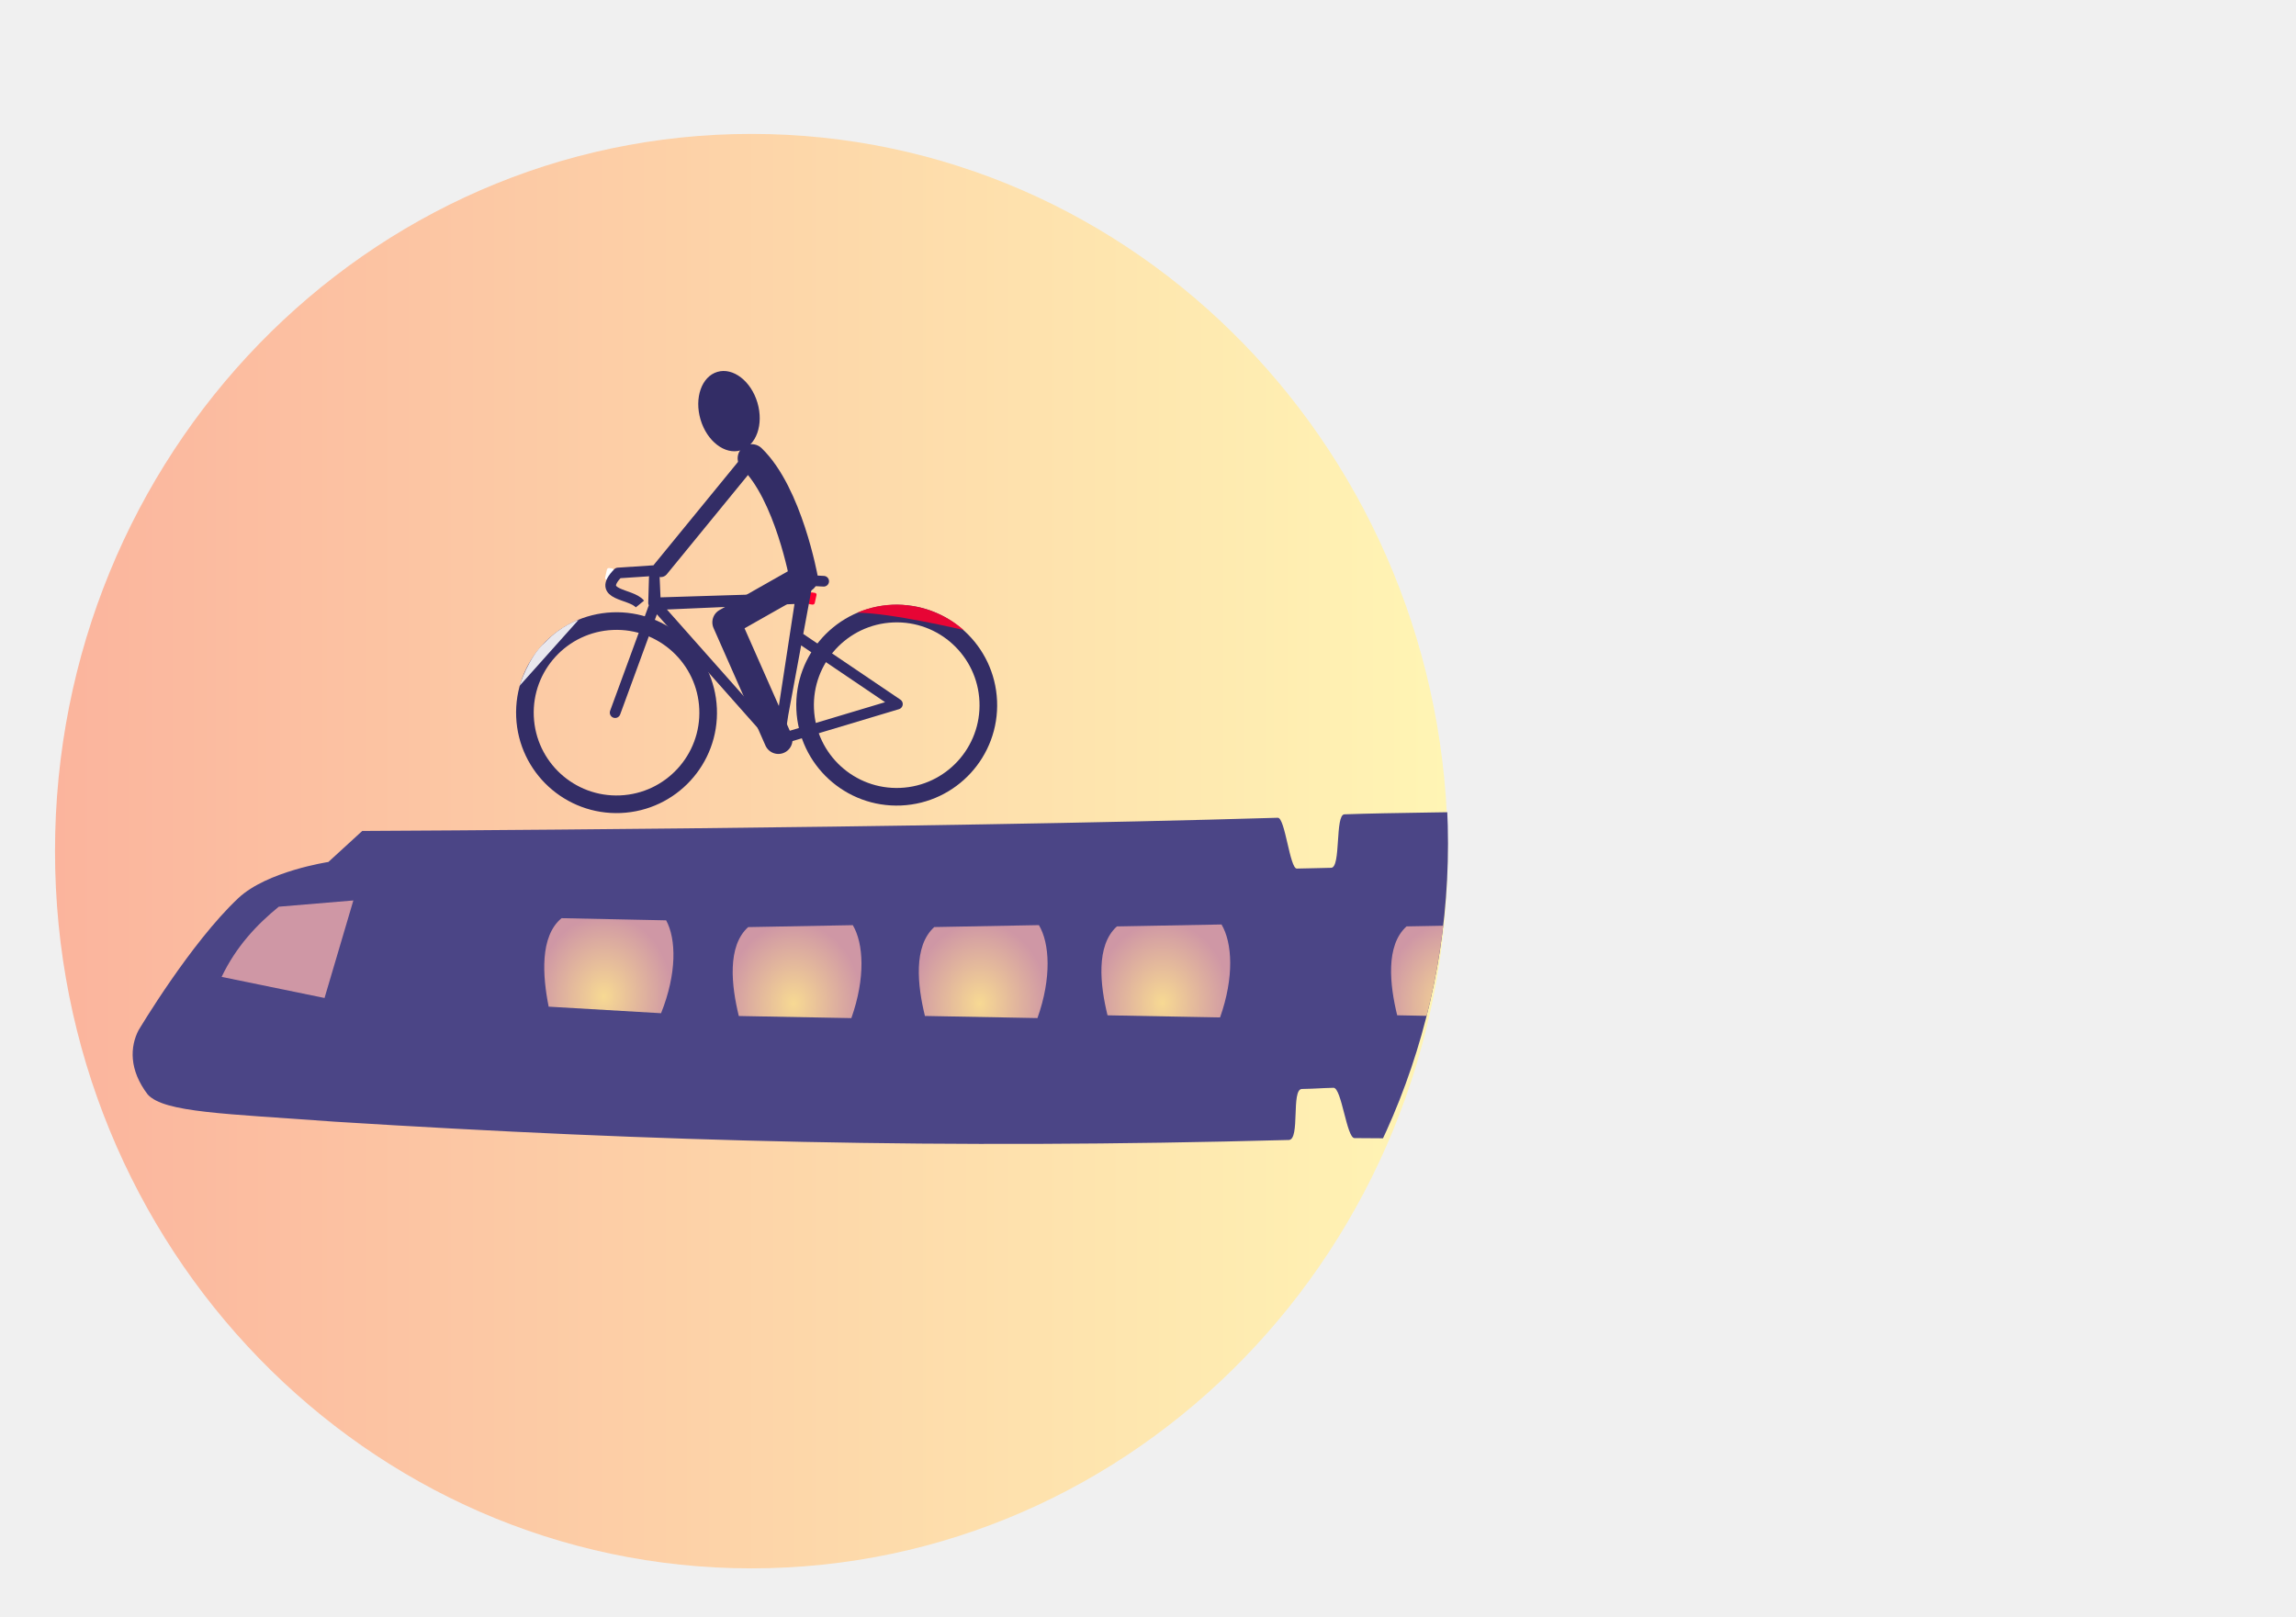
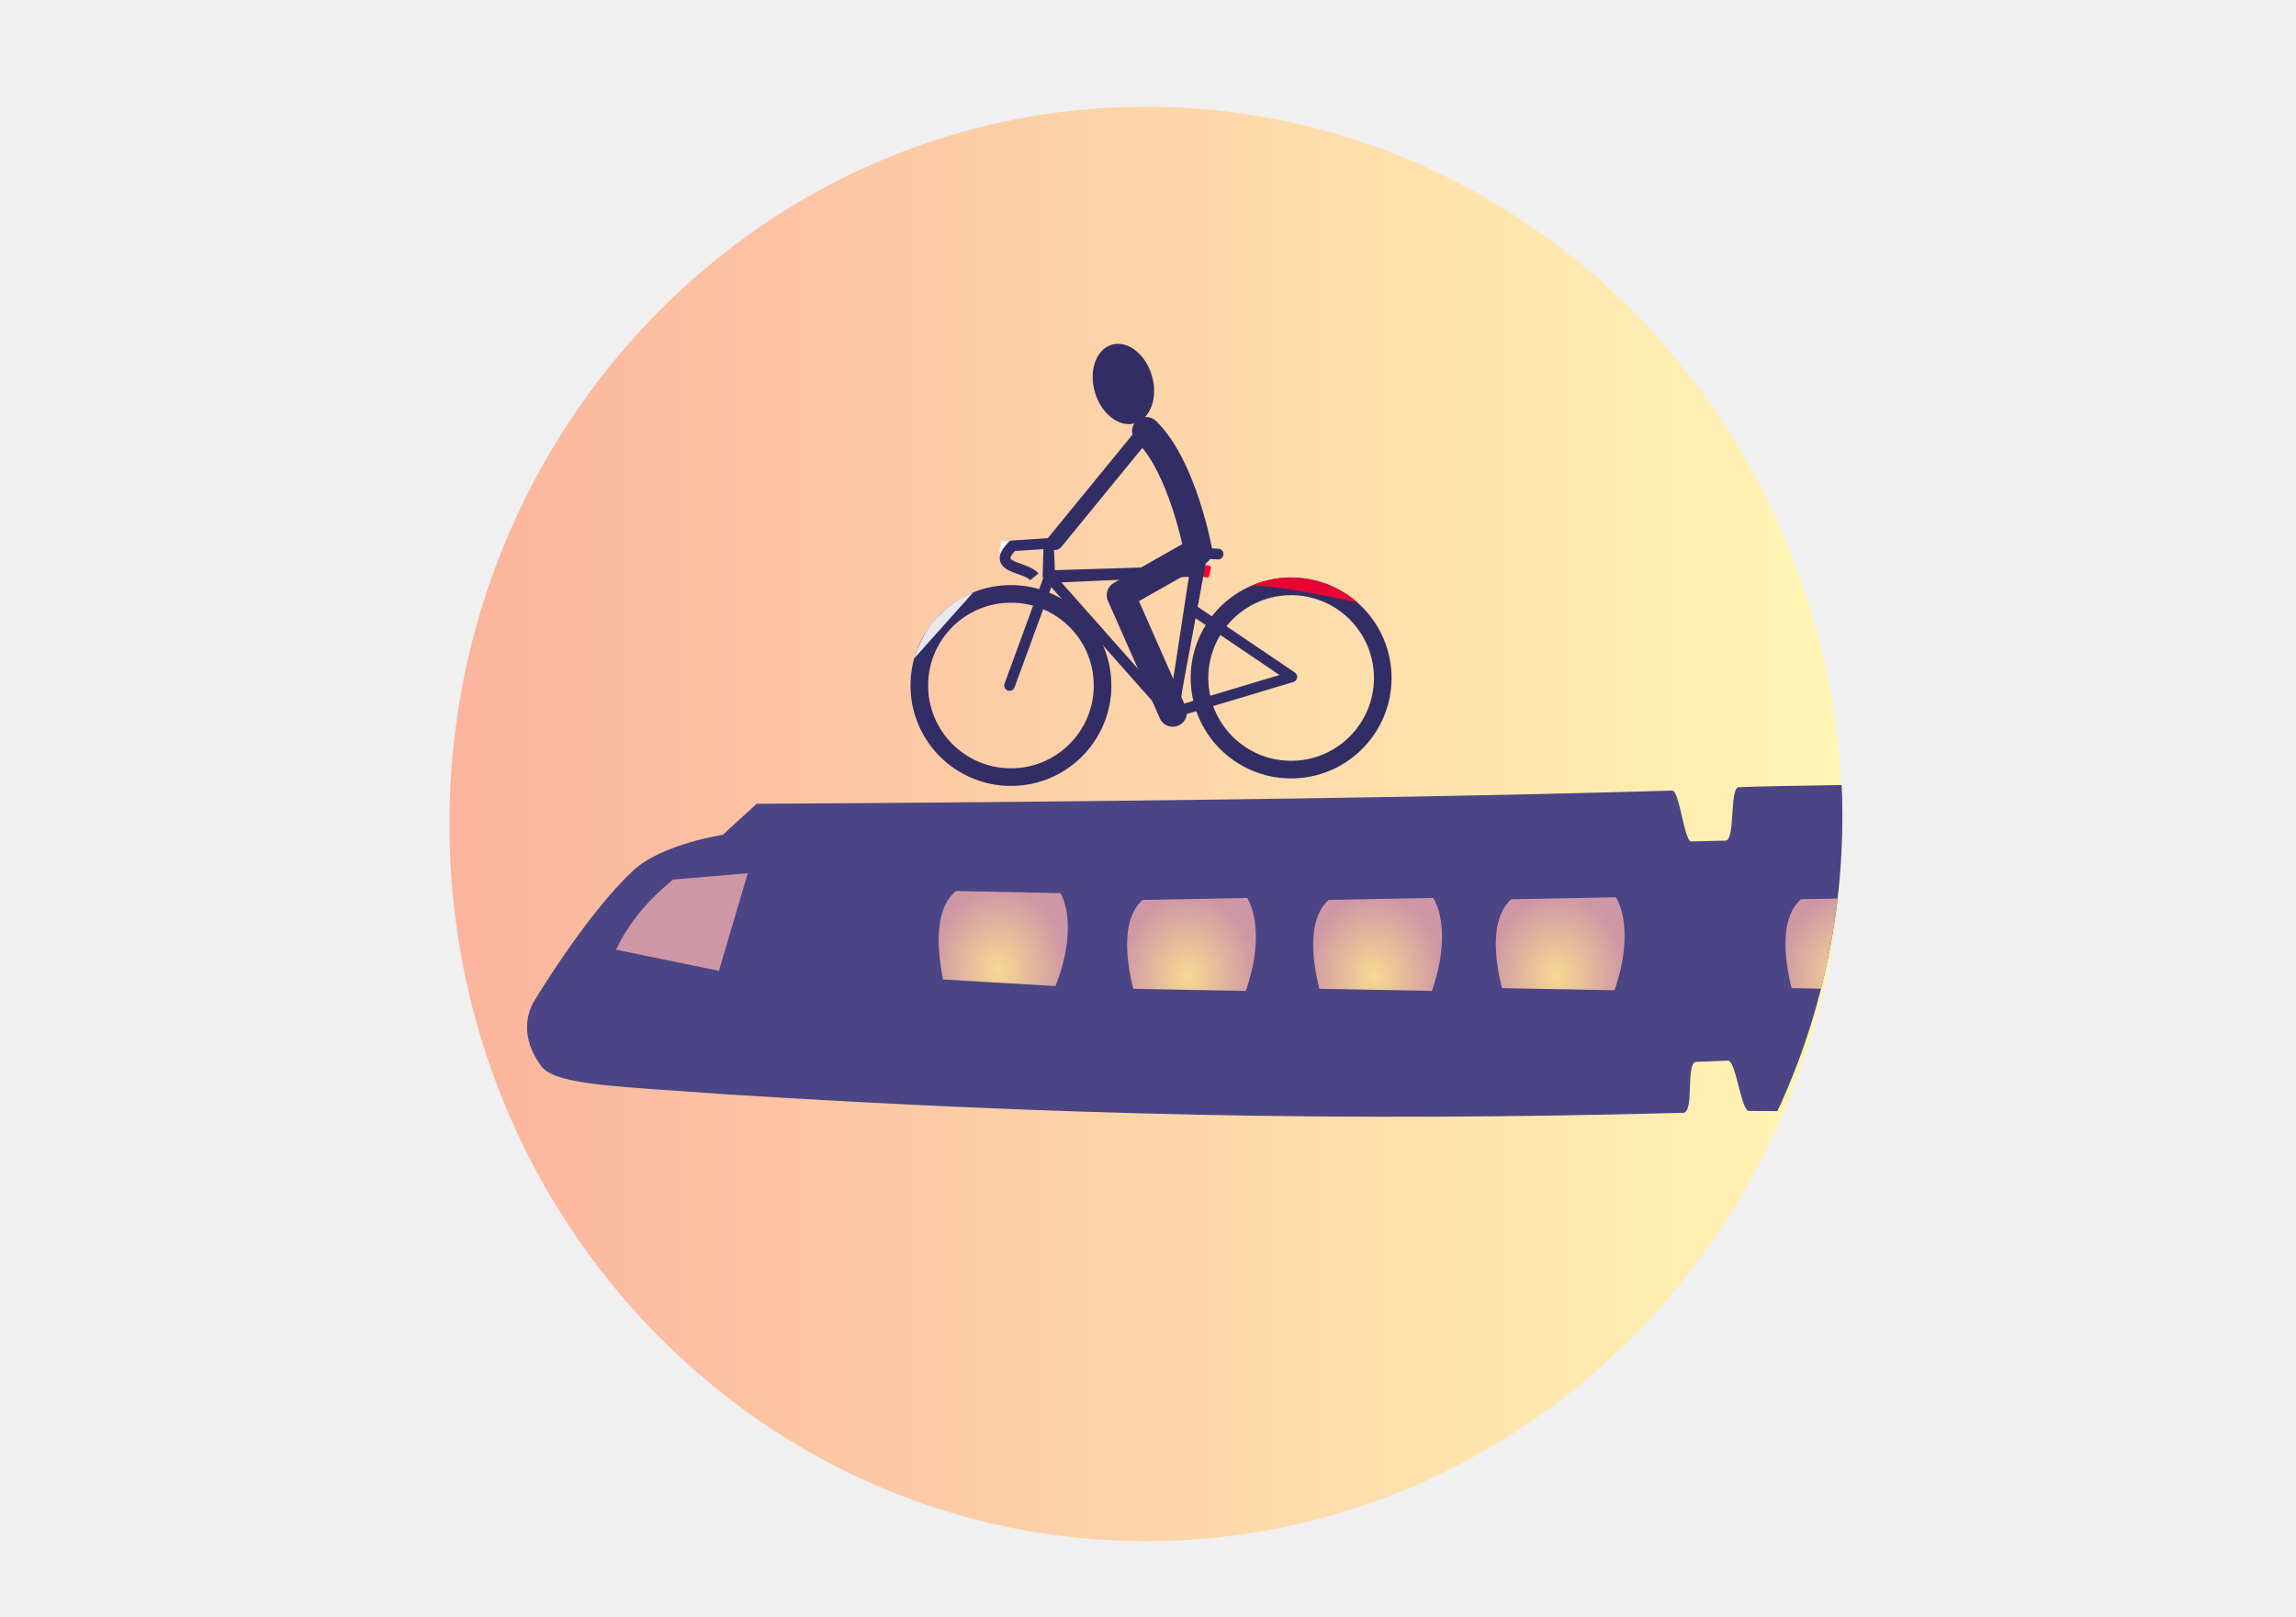
<svg xmlns="http://www.w3.org/2000/svg" xmlns:xlink="http://www.w3.org/1999/xlink" id="svg8" version="1.1" viewBox="0 0 220.071 155" height="155mm" width="220.071mm">
  <defs id="defs2">
    <linearGradient id="linearGradient994-6">
      <stop id="stop990" offset="0" style="stop-color:#f3c965;stop-opacity:1;" />
      <stop id="stop992" offset="1" style="stop-color:#ffffff;stop-opacity:1" />
    </linearGradient>
    <linearGradient gradientTransform="matrix(0.5630712,0,0,0.8981524,31.66961,-20.95374)" xlink:href="#linearGradient994-6" id="linearGradient998-8" gradientUnits="userSpaceOnUse" x1="152.631" y1="102.828" x2="153.315" y2="119.917" />
-     <linearGradient xlink:href="#linearGradient994" id="linearGradient2486" x1="75.091" y1="101.008" x2="83.263" y2="101.008" gradientUnits="userSpaceOnUse" gradientTransform="matrix(16.33517,0,0,16.33517,-1266.003,-1569.519)" />
+     <linearGradient xlink:href="#linearGradient994" id="linearGradient2486" x1="75.091" y1="101.008" x2="83.263" y2="101.008" gradientUnits="userSpaceOnUse" gradientTransform="matrix(16.33517,0,0,16.33517,-1228.199,-1572.124)" />
    <linearGradient id="linearGradient994">
      <stop style="stop-color:#fbb49d;stop-opacity:1" offset="0" id="stop1726" />
      <stop style="stop-color:#fff5b4;stop-opacity:1" offset="1" id="stop1728" />
    </linearGradient>
    <radialGradient xlink:href="#linearGradient3063" id="radialGradient3065" cx="79.693" cy="104.509" fx="79.693" fy="104.509" r="0.724" gradientTransform="matrix(1.055135,-0.02289402,0.02728185,1.257359,-7.248235,-24.9915)" gradientUnits="userSpaceOnUse" />
    <linearGradient id="linearGradient3063">
      <stop style="stop-color:#f7d993;stop-opacity:1" offset="0" id="stop3059" />
      <stop style="stop-color:#cf97a5;stop-opacity:1" offset="1" id="stop3061" />
    </linearGradient>
    <radialGradient xlink:href="#linearGradient3063" id="radialGradient3065-6" cx="79.693" cy="104.509" fx="79.693" fy="104.509" r="0.724" gradientTransform="matrix(1.053393,-0.06477834,0.07719364,1.255284,-8.107578,-21.7496)" gradientUnits="userSpaceOnUse" />
    <radialGradient xlink:href="#linearGradient3063" id="radialGradient3065-6-1" cx="79.693" cy="104.509" fx="79.693" fy="104.509" r="0.724" gradientTransform="matrix(1.053393,-0.06477834,0.07719364,1.255284,-6.062266,-21.9474)" gradientUnits="userSpaceOnUse" />
    <radialGradient xlink:href="#linearGradient3063" id="radialGradient3065-6-2" cx="79.693" cy="104.509" fx="79.693" fy="104.509" r="0.724" gradientTransform="matrix(1.053393,-0.06477834,0.07719364,1.255284,-10.19251,-21.5543)" gradientUnits="userSpaceOnUse" />
    <radialGradient xlink:href="#linearGradient3063" id="radialGradient3065-6-1-7" cx="79.693" cy="104.509" fx="79.693" fy="104.509" r="0.724" gradientTransform="matrix(1.053393,-0.06477834,0.07719364,1.255284,-2.817506,-22.25043)" gradientUnits="userSpaceOnUse" />
    <clipPath clipPathUnits="userSpaceOnUse" id="clipPath2747">
      <circle style="fill:none;stroke:#000000;stroke-width:0.117;stroke-linejoin:round;stroke-miterlimit:4;stroke-dasharray:none;stroke-opacity:1;paint-order:markers stroke fill" id="circle2749" cx="71.263" cy="109.82" r="7.867" transform="rotate(-5.329231)" />
    </clipPath>
  </defs>
  <g style="display:inline;opacity:1" id="layer12" />
  <g style="opacity:1" transform="translate(44.65264,1.129644)" id="layer1">
-     <ellipse style="opacity:1;fill:url(#linearGradient2486);fill-opacity:1;stroke:none;stroke-width:93.503;stroke-linejoin:round;paint-order:markers stroke fill" id="path2466" cx="27.369" cy="80.467" rx="66.749" ry="68.759" />
-     <g id="g2935" transform="matrix(8.481934,0.7912101,-0.7912101,8.481934,-579.9513,-855.7792)" clip-path="url(#clipPath2747)">
+     <ellipse style="opacity:1;fill:url(#linearGradient2486);fill-opacity:1;stroke:none;stroke-width:93.503;stroke-linejoin:round;paint-order:markers stroke fill" id="path2466" cx="65.173" cy="77.862" rx="66.749" ry="68.759" />
+     <g id="g2935" transform="matrix(8.481934,0.7912101,-0.7912101,8.481934,-542.1477,-858.3842)" clip-path="url(#clipPath2747)">
      <g id="g3186">
        <g id="g2899" transform="matrix(1.31044,0.00839689,-0.00839689,1.31044,-25.59848,-33.50219)">
          <g id="g2891">
            <path style="opacity:1;fill:#4b4586;fill-opacity:1;stroke:none;stroke-width:0.202px;stroke-linecap:butt;stroke-linejoin:miter;stroke-opacity:1" d="m 77.074,105.54 c 0,0 0.367,-0.785 0.738,-1.21 0.222,-0.254 0.738,-0.385 0.738,-0.385 l 0.263,-0.294 c 0,0 4.786,-0.499 7.811,-0.893 0.062,-0.008 0.146,0.426 0.206,0.418 0.09,-0.012 0.206,-0.024 0.293,-0.036 0.084,-0.011 -0.014,-0.457 0.067,-0.468 0.773,-0.106 2.573,-0.268 3.535,-0.498 1.434,-0.343 0.075,2.783 0.075,2.783 0,0 -1.506,0.323 -3.248,0.473 -0.067,0.006 -0.153,-0.42 -0.222,-0.412 -0.127,0.016 -0.135,0.021 -0.269,0.037 -0.094,0.011 0.03,0.434 -0.068,0.447 -2.948,0.374 -5.388,0.554 -8.171,0.657 -0.935,0.024 -1.46,0.068 -1.617,-0.073 -0.182,-0.195 -0.193,-0.394 -0.132,-0.545 z" id="path2840" />
          </g>
        </g>
        <path style="opacity:1;fill:#f5aeae;fill-opacity:0.78;stroke:none;stroke-width:0.38px;stroke-linecap:butt;stroke-linejoin:miter;stroke-opacity:1" d="m 75.955,103.924 c -0.229,0.225 -0.436,0.491 -0.567,0.846 l 1.175,0.129 0.221,-1.123 z" id="path2844" />
      </g>
      <path style="opacity:1;fill:url(#radialGradient3065);fill-opacity:1;stroke:none;stroke-width:0.38px;stroke-linecap:butt;stroke-linejoin:miter;stroke-opacity:1" d="m 79.135,103.757 c -0.227,0.227 -0.152,0.671 -0.052,1.005 l 1.266,-0.044 c 0.137,-0.461 0.093,-0.848 -0.04,-1.046 z" id="path2844-7" />
      <path style="opacity:1;fill:url(#radialGradient3065-6);fill-opacity:1;stroke:none;stroke-width:0.38px;stroke-linecap:butt;stroke-linejoin:miter;stroke-opacity:1" d="m 83.32,103.467 c -0.218,0.236 -0.126,0.677 -0.012,1.006 l 1.263,-0.094 c 0.118,-0.466 0.059,-0.851 -0.081,-1.043 z" id="path2844-7-26" />
      <path style="opacity:1;fill:url(#radialGradient3065-6-1);fill-opacity:1;stroke:none;stroke-width:0.38px;stroke-linecap:butt;stroke-linejoin:miter;stroke-opacity:1" d="m 85.365,103.269 c -0.218,0.236 -0.126,0.677 -0.012,1.006 l 1.263,-0.094 c 0.118,-0.466 0.059,-0.851 -0.081,-1.043 z" id="path2844-7-26-9" />
      <path style="opacity:1;fill:url(#radialGradient3065-6-2);fill-opacity:1;stroke:none;stroke-width:0.38px;stroke-linecap:butt;stroke-linejoin:miter;stroke-opacity:1" d="m 81.235,103.662 c -0.218,0.236 -0.126,0.677 -0.012,1.006 l 1.263,-0.094 c 0.118,-0.466 0.059,-0.851 -0.081,-1.043 z" id="path2844-7-26-3" />
      <path style="opacity:1;fill:url(#radialGradient3065-6-1-7);fill-opacity:1;stroke:none;stroke-width:0.38px;stroke-linecap:butt;stroke-linejoin:miter;stroke-opacity:1" d="m 88.61,102.966 c -0.218,0.236 -0.126,0.677 -0.012,1.006 l 1.263,-0.094 c 0.118,-0.466 0.059,-0.851 -0.081,-1.043 z" id="path2844-7-26-9-2" />
      <rect style="fill:#4b4586;fill-opacity:1;stroke:none;stroke-width:2.646;stroke-linecap:round;stroke-linejoin:round;stroke-opacity:1" id="rect3150" width="0.981" height="2.661" x="89.461" y="102.032" ry="0.438" />
    </g>
-     <g id="g2959" transform="matrix(3.408343,-0.4303047,0.4303047,3.408343,-712.1178,-358.0685)">
+     <g id="g2959" transform="matrix(3.408343,-0.4303047,0.4303047,3.408343,-674.3141,-360.6735)">
      <path id="path1328" d="m 198.954,142.734 c 0.891,1.106 1.02,3.509 1.02,3.509 l -2.294,0.944 1.026,3.434" style="opacity:1;fill:none;stroke:#332d66;stroke-width:0.788px;stroke-linecap:round;stroke-linejoin:round;stroke-opacity:1" />
      <path id="path1337" d="m 198.859,142.81 -2.814,2.673" style="opacity:1;fill:none;stroke:#332d66;stroke-width:0.447;stroke-linecap:round;stroke-linejoin:round;stroke-miterlimit:4;stroke-dasharray:none;stroke-opacity:1" />
      <ellipse transform="rotate(-9.28223)" ry="1.142" rx="0.828" cy="171.513" cx="173.09" id="path1339" style="opacity:1;fill:#332d66;fill-opacity:1;fill-rule:evenodd;stroke:none;stroke-width:0.447;stroke-linecap:round;stroke-linejoin:round;stroke-miterlimit:4;stroke-dasharray:none;stroke-opacity:1;paint-order:markers fill stroke" />
      <rect style="opacity:1;fill:#ff002f;fill-opacity:1;stroke:none;stroke-width:1.121;stroke-linecap:round;stroke-miterlimit:4;stroke-dasharray:none" id="rect3300" width="0.191" height="0.335" x="-238.463" y="-86.582" ry="0.054" transform="matrix(-0.9615671,-0.2745699,0.3363829,-0.9417253,0,0)" />
      <rect style="opacity:1;fill:#ffffff;fill-opacity:1;stroke:none;stroke-width:1.121;stroke-linecap:round;stroke-miterlimit:4;stroke-dasharray:none" id="rect3300-3" width="0.191" height="0.335" x="-232.778" y="-86.77" ry="0.054" transform="matrix(-0.9615671,-0.2745699,0.3363829,-0.9417253,0,0)" />
      <g transform="matrix(2.969648,0.2452358,-0.2452358,2.969648,-360.1544,-296.6204)" id="g1335" style="fill:none;fill-opacity:1;stroke:#332d66;stroke-opacity:1">
        <path transform="translate(44.65264,1.129644)" style="fill:none;fill-opacity:1;stroke:#332d66;stroke-width:0.1;stroke-linecap:butt;stroke-linejoin:round;stroke-miterlimit:4;stroke-dasharray:none;stroke-opacity:1" d="m 153.538,131.385 -0.354,0.008 c -0.22,0.206 0.113,0.193 0.192,0.299" id="path1326" />
        <circle style="fill:none;fill-opacity:1;fill-rule:evenodd;stroke:#332d66;stroke-width:0.165;stroke-miterlimit:4;stroke-dasharray:none;stroke-opacity:1" id="path1307" cx="197.766" cy="133.829" r="0.858" />
        <circle r="0.858" cy="133.872" cx="200.39" id="path1307-5" style="fill:none;fill-opacity:1;fill-rule:evenodd;stroke:#332d66;stroke-width:0.165;stroke-miterlimit:4;stroke-dasharray:none;stroke-opacity:1" />
        <path style="fill:none;fill-opacity:1;stroke:#332d66;stroke-width:0.1;stroke-linecap:round;stroke-linejoin:round;stroke-miterlimit:4;stroke-dasharray:none;stroke-opacity:1;paint-order:markers fill stroke" d="m 197.753,133.828 0.421,-1.011 -4e-5,-0.236 -0.017,0.236 1.398,0.017 0.017,-0.185 -0.303,1.533 -1.095,-1.348 h 1.381 l -0.067,0.354 0.909,0.674 -1.129,0.286 0.337,-1.465 -0.202,-0.034 0.354,0.034" id="path1324" />
      </g>
      <path style="opacity:0.89;fill:#ff002f;fill-opacity:0.99;stroke:none;stroke-width:0.767px;stroke-linecap:butt;stroke-linejoin:miter;stroke-opacity:1" d="m 201.334,147.378 c 0.91,0.114 2.879,0.848 2.879,0.848 0,0 -0.517,-0.656 -1.46,-0.878 -0.762,-0.195 -1.418,0.03 -1.418,0.03 z" id="path3307" />
      <path style="opacity:0.89;fill:#ffffff;fill-opacity:1;stroke:none;stroke-width:0.36px;stroke-linecap:butt;stroke-linejoin:miter;stroke-opacity:1" d="m 193.596,146.6 -1.864,1.621 c 0,0 0.332,-0.757 0.86,-1.118 0.513,-0.415 1.004,-0.503 1.004,-0.503 z" id="path3342" />
    </g>
  </g>
  <g id="layer10" />
  <g style="display:inline" id="layer7" />
  <g style="opacity:1" id="layer9" />
  <g id="layer5" />
  <g transform="translate(44.65264,1.129644)" id="layer4">
    <g id="layer16" />
  </g>
  <g transform="translate(44.65264,1.129644)" style="display:inline;opacity:1" id="layer3" />
  <g id="layer6" />
  <g id="layer11" />
  <g transform="translate(44.65264,1.129644)" style="display:none;opacity:0.232" id="layer2">
    <path id="path950" d="M 46.995,91.91 46.209,91.386" style="fill:none;stroke:#000000;stroke-width:0.233px;stroke-linecap:butt;stroke-linejoin:miter;stroke-opacity:1" />
    <path id="path952" d="m 46.209,91.386 c -0.175,0.349 -0.873,0.873 -0.524,1.048 0.349,0.175 0.349,-0.699 0.524,-1.048" style="fill:none;stroke:#000000;stroke-width:0.233px;stroke-linecap:butt;stroke-linejoin:miter;stroke-opacity:1" />
    <path id="path954" d="M 175.066,44.956 48.733,89.616" style="fill:none;stroke:#000000;stroke-width:0.272px;stroke-linecap:butt;stroke-linejoin:miter;stroke-opacity:1" />
    <path id="path956" d="M 175.066,23.544 48.733,89.616" style="fill:none;stroke:#000000;stroke-width:0.272px;stroke-linecap:butt;stroke-linejoin:miter;stroke-opacity:1" />
    <path id="path958" d="M 175.066,152.324 49.651,90.228" style="fill:none;stroke:#000000;stroke-width:0.272px;stroke-linecap:butt;stroke-linejoin:miter;stroke-opacity:1" />
    <path id="path960" d="M 72.898,172.513 48.733,89.616" style="fill:none;stroke:#000000;stroke-width:0.272px;stroke-linecap:butt;stroke-linejoin:miter;stroke-opacity:1" />
    <path id="path962" d="M 29.768,173.736 49.651,90.228" style="fill:none;stroke:#000000;stroke-width:0.272px;stroke-linecap:butt;stroke-linejoin:miter;stroke-opacity:1" />
    <path id="path964" d="M -38.14,155.383 49.651,90.228" style="fill:none;stroke:#000000;stroke-width:0.272px;stroke-linecap:butt;stroke-linejoin:miter;stroke-opacity:1" />
    <path id="path966" d="M -50.682,104.605 48.733,89.616" style="fill:none;stroke:#000000;stroke-width:0.272px;stroke-linecap:butt;stroke-linejoin:miter;stroke-opacity:1" />
    <path id="path968" d="m -50.07,74.934 98.803,14.683" style="fill:none;stroke:#000000;stroke-width:0.272px;stroke-linecap:butt;stroke-linejoin:miter;stroke-opacity:1" />
    <path id="path970" d="M -37.222,30.579 48.733,89.616" style="fill:none;stroke:#000000;stroke-width:0.272px;stroke-linecap:butt;stroke-linejoin:miter;stroke-opacity:1" />
    <path id="path974" d="M 185.772,136.418 49.651,90.228" style="fill:none;stroke:#000000;stroke-width:0.272px;stroke-linecap:butt;stroke-linejoin:miter;stroke-opacity:1" />
    <path id="path1026" d="M 137.152,112.76 49.651,90.228" style="fill:none;stroke:#000000;stroke-width:0.272px;stroke-linecap:butt;stroke-linejoin:miter;stroke-opacity:1" />
    <path id="path2585" d="M -61.687,134.983 48.733,89.616" style="fill:none;stroke:#000000;stroke-width:0.272px;stroke-linecap:butt;stroke-linejoin:miter;stroke-opacity:1" />
  </g>
  <g id="layer8" />
  <g id="layer13">
    <g id="layer14" />
  </g>
</svg>
